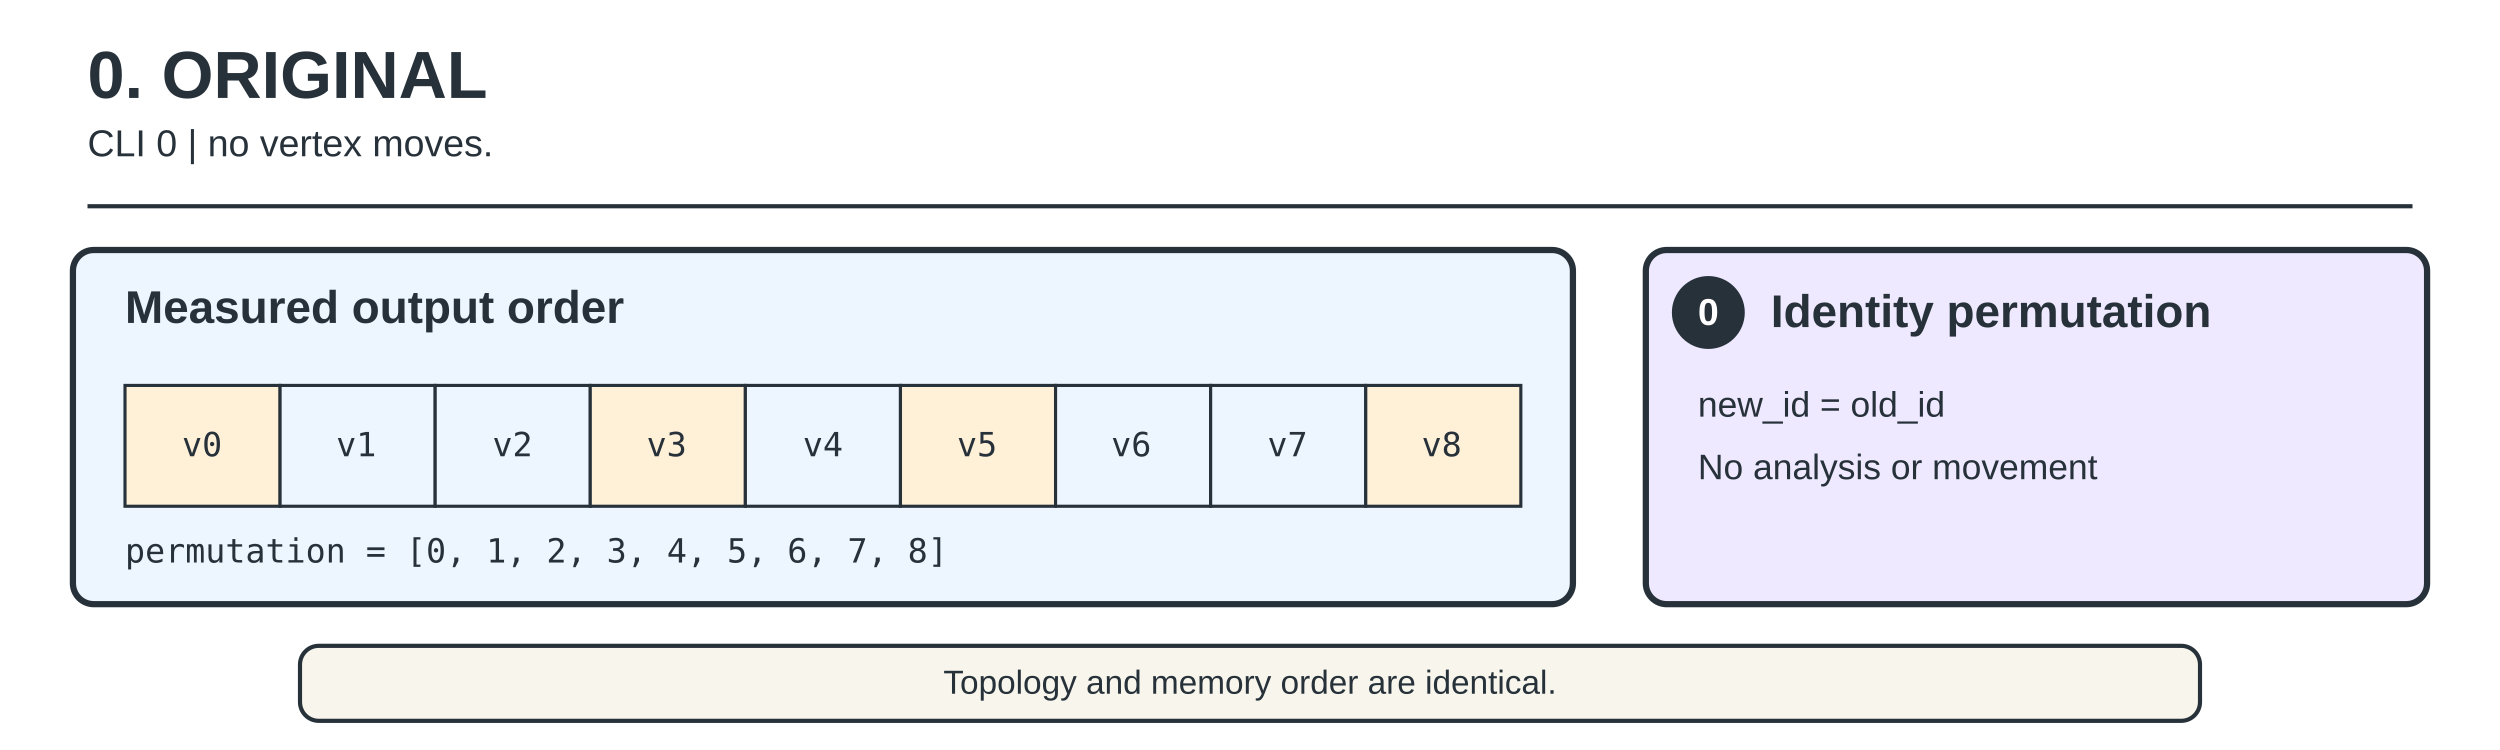
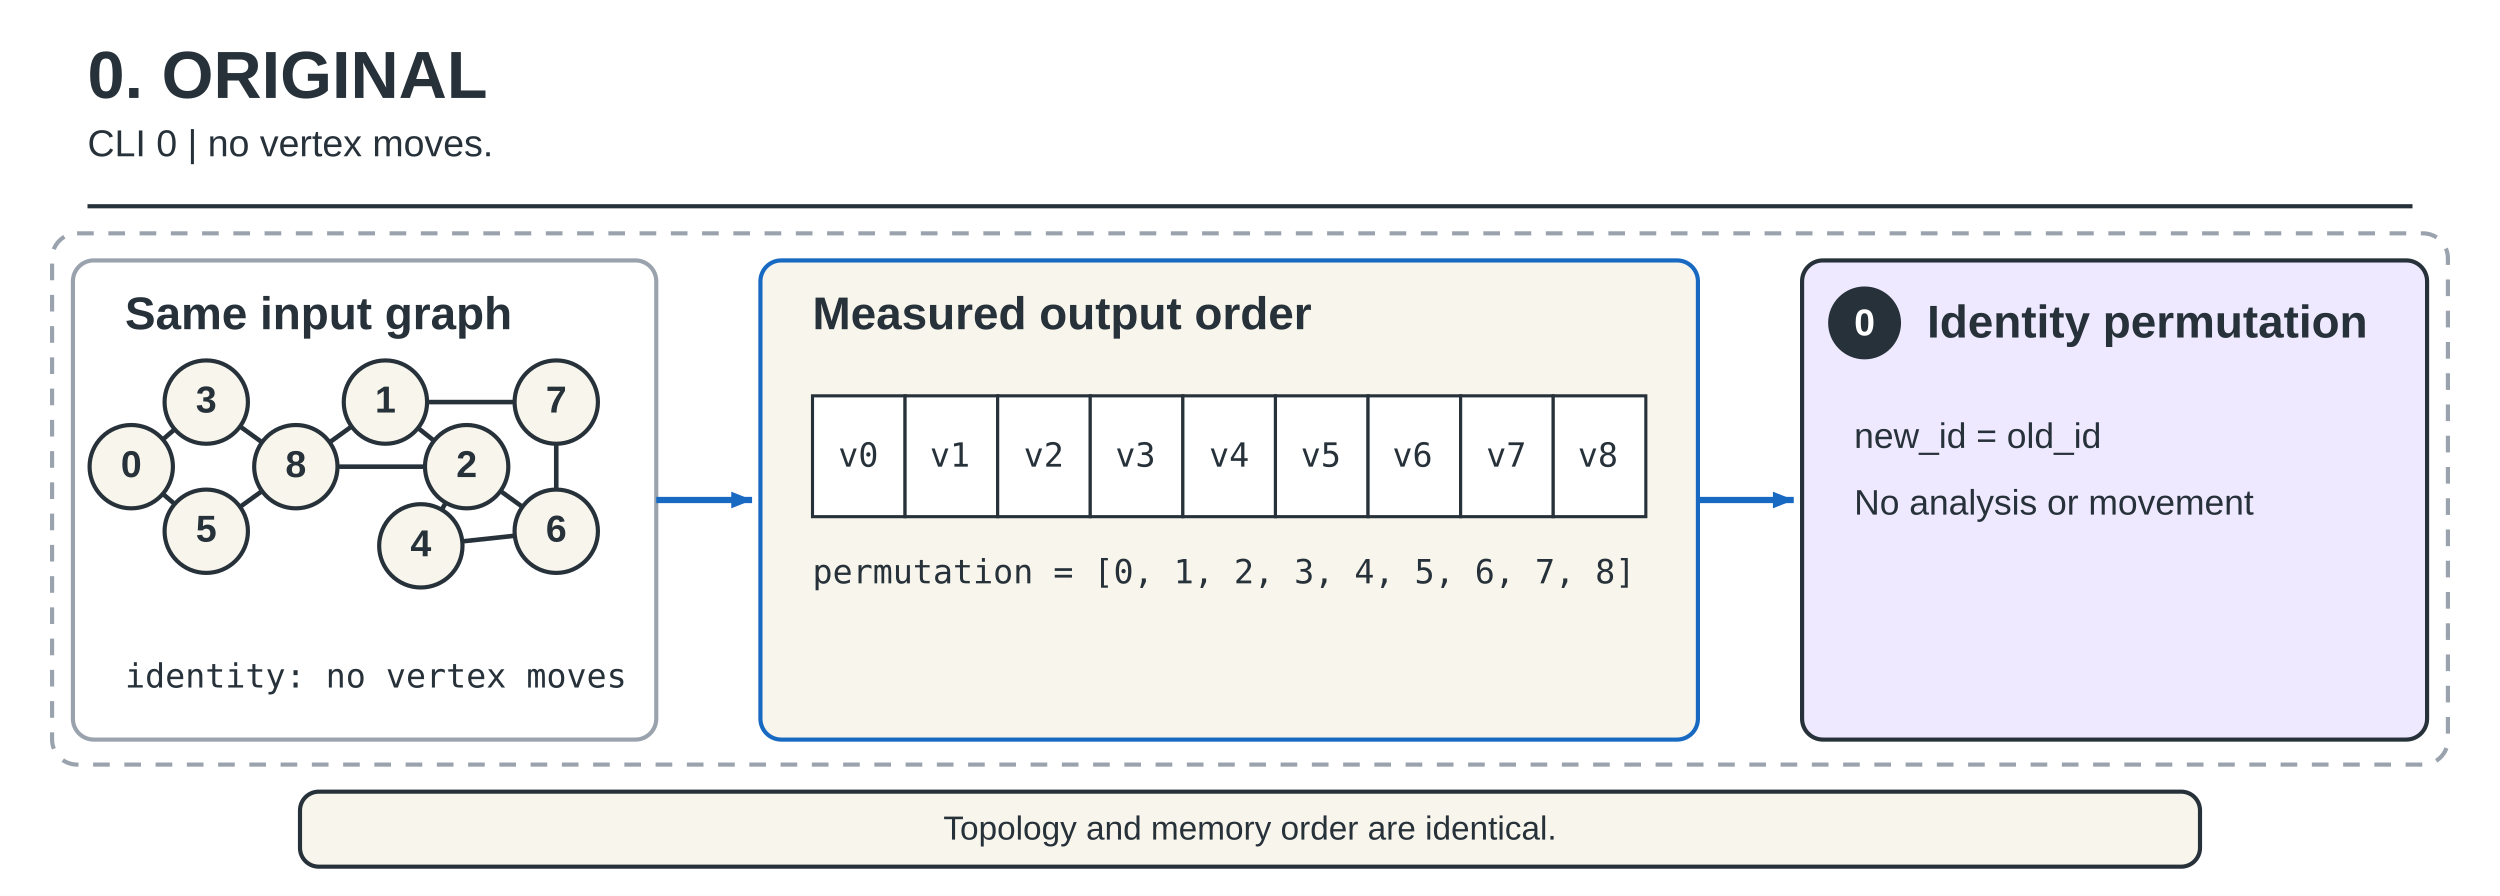
- <svg xmlns="http://www.w3.org/2000/svg" width="1200" height="360" viewBox="0 0 1200 360" role="img" aria-labelledby="title desc" fill="#27313A">
+ <svg xmlns="http://www.w3.org/2000/svg" width="1200" height="430" viewBox="0 0 1200 430" role="img" aria-labelledby="title desc" fill="#27313A">
  <defs>
    <marker id="arrow" viewBox="0 0 10 8" markerWidth="10" markerHeight="8" refX="10" refY="4" orient="auto" markerUnits="userSpaceOnUse">
      <path d="M0 0 L10 4 L0 8 Z" fill="#1769C2" />
    </marker>
    <style>
      :root{color-scheme:light dark}
      @media(prefers-color-scheme:dark){
        [fill="#27313A"]{fill:#ECE7DD}[stroke="#27313A"]{stroke:#ECE7DD}
        [fill="#FFFFFF"]{fill:#1E2327}[fill="#F8F6EC"]{fill:#252A2E}
        [fill="#EDF5FF"]{fill:#273846}[fill="#E7F7EA"]{fill:#24382A}
        [fill="#FFF0D8"]{fill:#3B3122}[fill="#F7DEDC"]{fill:#3D292A}
        [fill="#EEE9FF"]{fill:#302C3C}[stroke="#9AA3AD"]{stroke:#747D86}
        [stroke="#1769C2"]{stroke:#63A8FF}[fill="#1769C2"]{fill:#63A8FF}
        .arrow{stroke:#63A8FF!important}.edge{stroke:#ECE7DD!important}
      }
      .sans{font-family:Arial,Helvetica,sans-serif}
      .mono{font-family:"SFMono-Regular",Consolas,monospace}
      .title{font-size:32px;font-weight:700}.subtitle{font-size:18px}
      .domain{font-size:16px;font-weight:700;letter-spacing:1.2px}.heading{font-size:22px;font-weight:700}
      .label{font-size:18px;font-weight:700}.body{font-size:17px}.small{font-size:16px}
      .arrow{fill:none;stroke:#1769C2;stroke-width:3;marker-end:url(#arrow)}
      .edge{stroke:#27313A;stroke-width:2.2}
    </style>
  </defs>
-   <rect width="1200" height="360" fill="#FFFFFF" />
+   <rect width="1200" height="430" fill="#FFFFFF" />
  <text x="42" y="47" class="sans title">0. ORIGINAL</text>
  <text x="42" y="75" class="sans subtitle">CLI 0 | no vertex moves.</text>
  <line x1="42" y1="99" x2="1158" y2="99" stroke="#27313A" stroke-width="2" />
-   <rect x="35" y="120" width="720" height="170" rx="10" fill="#EDF5FF" stroke="#27313A" stroke-width="3" />
-   <text x="60" y="155" class="sans heading">Measured output order</text>
-   <rect x="60.00" y="185" width="74.44" height="58" fill="#FFF0D8" stroke="#27313A" stroke-width="1.5" />
-   <text x="97" y="219" class="mono small" text-anchor="middle">v0</text>
-   <rect x="134.44" y="185" width="74.44" height="58" fill="#EDF5FF" stroke="#27313A" stroke-width="1.5" />
-   <text x="171" y="219" class="mono small" text-anchor="middle">v1</text>
-   <rect x="208.89" y="185" width="74.44" height="58" fill="#EDF5FF" stroke="#27313A" stroke-width="1.5" />
-   <text x="246" y="219" class="mono small" text-anchor="middle">v2</text>
-   <rect x="283.33" y="185" width="74.44" height="58" fill="#FFF0D8" stroke="#27313A" stroke-width="1.5" />
-   <text x="320" y="219" class="mono small" text-anchor="middle">v3</text>
-   <rect x="357.78" y="185" width="74.44" height="58" fill="#EDF5FF" stroke="#27313A" stroke-width="1.5" />
-   <text x="395" y="219" class="mono small" text-anchor="middle">v4</text>
-   <rect x="432.22" y="185" width="74.44" height="58" fill="#FFF0D8" stroke="#27313A" stroke-width="1.5" />
-   <text x="469" y="219" class="mono small" text-anchor="middle">v5</text>
-   <rect x="506.67" y="185" width="74.44" height="58" fill="#EDF5FF" stroke="#27313A" stroke-width="1.5" />
-   <text x="543" y="219" class="mono small" text-anchor="middle">v6</text>
-   <rect x="581.11" y="185" width="74.44" height="58" fill="#EDF5FF" stroke="#27313A" stroke-width="1.5" />
-   <text x="618" y="219" class="mono small" text-anchor="middle">v7</text>
-   <rect x="655.56" y="185" width="74.44" height="58" fill="#FFF0D8" stroke="#27313A" stroke-width="1.5" />
-   <text x="692" y="219" class="mono small" text-anchor="middle">v8</text>
-   <text x="60" y="270" class="mono small">permutation = [0, 1, 2, 3, 4, 5, 6, 7, 8]</text>
-   <rect x="790" y="120" width="375" height="170" rx="10" fill="#EEE9FF" stroke="#27313A" stroke-width="3" />
-   <circle cx="820" cy="150" r="17" fill="#27313A" stroke="#27313A" stroke-width="1" />
-   <text x="820" y="156" class="sans label" text-anchor="middle" fill="#FFFFFF">0</text>
-   <text x="850" y="157" class="sans heading">Identity permutation</text>
-   <text x="815" y="200" class="sans body">new_id = old_id</text>
-   <text x="815" y="230" class="sans body">No analysis or movement</text>
-   <rect x="144" y="310" width="912" height="36" rx="9" fill="#F8F6EC" stroke="#27313A" stroke-width="2" />
-   <text x="600" y="333" class="sans small" text-anchor="middle">Topology and memory order are identical.</text>
+   <rect x="25" y="112" width="1150" height="255" rx="12" fill="none" stroke="#9AA3AD" stroke-width="2" stroke-dasharray="8 7" />
+   <rect x="35" y="125" width="280" height="230" rx="10" fill="#FFFFFF" stroke="#9AA3AD" stroke-width="2" />
+   <text x="60" y="158" class="sans heading">Same input graph</text>
+   <line x1="63" y1="224" x2="99" y2="193" class="edge" />
+   <line x1="63" y1="224" x2="99" y2="255" class="edge" />
+   <line x1="99" y1="193" x2="142" y2="224" class="edge" />
+   <line x1="99" y1="255" x2="142" y2="224" class="edge" />
+   <line x1="142" y1="224" x2="185" y2="193" class="edge" />
+   <line x1="142" y1="224" x2="224" y2="224" class="edge" />
+   <line x1="185" y1="193" x2="224" y2="224" class="edge" />
+   <line x1="185" y1="193" x2="267" y2="193" class="edge" />
+   <line x1="224" y1="224" x2="202" y2="262" class="edge" />
+   <line x1="224" y1="224" x2="267" y2="255" class="edge" />
+   <line x1="202" y1="262" x2="267" y2="255" class="edge" />
+   <line x1="267" y1="255" x2="267" y2="193" class="edge" />
+   <circle cx="63" cy="224" r="20" fill="#F8F6EC" stroke="#27313A" stroke-width="2" />
+   <text x="63" y="229" class="sans label" text-anchor="middle">0</text>
+   <circle cx="185" cy="193" r="20" fill="#F8F6EC" stroke="#27313A" stroke-width="2" />
+   <text x="185" y="198" class="sans label" text-anchor="middle">1</text>
+   <circle cx="224" cy="224" r="20" fill="#F8F6EC" stroke="#27313A" stroke-width="2" />
+   <text x="224" y="229" class="sans label" text-anchor="middle">2</text>
+   <circle cx="99" cy="193" r="20" fill="#F8F6EC" stroke="#27313A" stroke-width="2" />
+   <text x="99" y="198" class="sans label" text-anchor="middle">3</text>
+   <circle cx="202" cy="262" r="20" fill="#F8F6EC" stroke="#27313A" stroke-width="2" />
+   <text x="202" y="267" class="sans label" text-anchor="middle">4</text>
+   <circle cx="99" cy="255" r="20" fill="#F8F6EC" stroke="#27313A" stroke-width="2" />
+   <text x="99" y="260" class="sans label" text-anchor="middle">5</text>
+   <circle cx="267" cy="255" r="20" fill="#F8F6EC" stroke="#27313A" stroke-width="2" />
+   <text x="267" y="260" class="sans label" text-anchor="middle">6</text>
+   <circle cx="267" cy="193" r="20" fill="#F8F6EC" stroke="#27313A" stroke-width="2" />
+   <text x="267" y="198" class="sans label" text-anchor="middle">7</text>
+   <circle cx="142" cy="224" r="20" fill="#F8F6EC" stroke="#27313A" stroke-width="2" />
+   <text x="142" y="229" class="sans label" text-anchor="middle">8</text>
+   <text x="60" y="330" class="mono small">identity: no vertex moves</text>
+   <rect x="365" y="125" width="450" height="230" rx="10" fill="#F8F6EC" stroke="#1769C2" stroke-width="2" />
+   <text x="390" y="158" class="sans heading">Measured output order</text>
+   <rect x="390.00" y="190" width="44.44" height="58" fill="#FFFFFF" stroke="#27313A" stroke-width="1.5" />
+   <text x="412" y="224" class="mono small" text-anchor="middle">v0</text>
+   <rect x="434.44" y="190" width="44.44" height="58" fill="#FFFFFF" stroke="#27313A" stroke-width="1.5" />
+   <text x="456" y="224" class="mono small" text-anchor="middle">v1</text>
+   <rect x="478.89" y="190" width="44.44" height="58" fill="#FFFFFF" stroke="#27313A" stroke-width="1.5" />
+   <text x="501" y="224" class="mono small" text-anchor="middle">v2</text>
+   <rect x="523.33" y="190" width="44.44" height="58" fill="#FFFFFF" stroke="#27313A" stroke-width="1.5" />
+   <text x="545" y="224" class="mono small" text-anchor="middle">v3</text>
+   <rect x="567.78" y="190" width="44.44" height="58" fill="#FFFFFF" stroke="#27313A" stroke-width="1.5" />
+   <text x="590" y="224" class="mono small" text-anchor="middle">v4</text>
+   <rect x="612.22" y="190" width="44.44" height="58" fill="#FFFFFF" stroke="#27313A" stroke-width="1.5" />
+   <text x="634" y="224" class="mono small" text-anchor="middle">v5</text>
+   <rect x="656.67" y="190" width="44.44" height="58" fill="#FFFFFF" stroke="#27313A" stroke-width="1.5" />
+   <text x="678" y="224" class="mono small" text-anchor="middle">v6</text>
+   <rect x="701.11" y="190" width="44.44" height="58" fill="#FFFFFF" stroke="#27313A" stroke-width="1.5" />
+   <text x="723" y="224" class="mono small" text-anchor="middle">v7</text>
+   <rect x="745.56" y="190" width="44.44" height="58" fill="#FFFFFF" stroke="#27313A" stroke-width="1.5" />
+   <text x="767" y="224" class="mono small" text-anchor="middle">v8</text>
+   <text x="390" y="280" class="mono small">permutation = [0, 1, 2, 3, 4, 5, 6, 7, 8]</text>
+   <rect x="865" y="125" width="300" height="230" rx="10" fill="#EEE9FF" stroke="#27313A" stroke-width="2" />
+   <circle cx="895" cy="155" r="17" fill="#27313A" stroke="#27313A" stroke-width="1" />
+   <text x="895" y="161" class="sans label" text-anchor="middle" fill="#FFFFFF">0</text>
+   <text x="925" y="162" class="sans heading">Identity permutation</text>
+   <text x="890" y="215" class="sans body">new_id = old_id</text>
+   <text x="890" y="247" class="sans body">No analysis or movement</text>
+   <path d="M315 240 H361" class="arrow" />
+   <path d="M815 240 H861" class="arrow" />
+   <rect x="144" y="380" width="912" height="36" rx="9" fill="#F8F6EC" stroke="#27313A" stroke-width="2" />
+   <text x="600" y="403" class="sans small" text-anchor="middle">Topology and memory order are identical.</text>
</svg>
